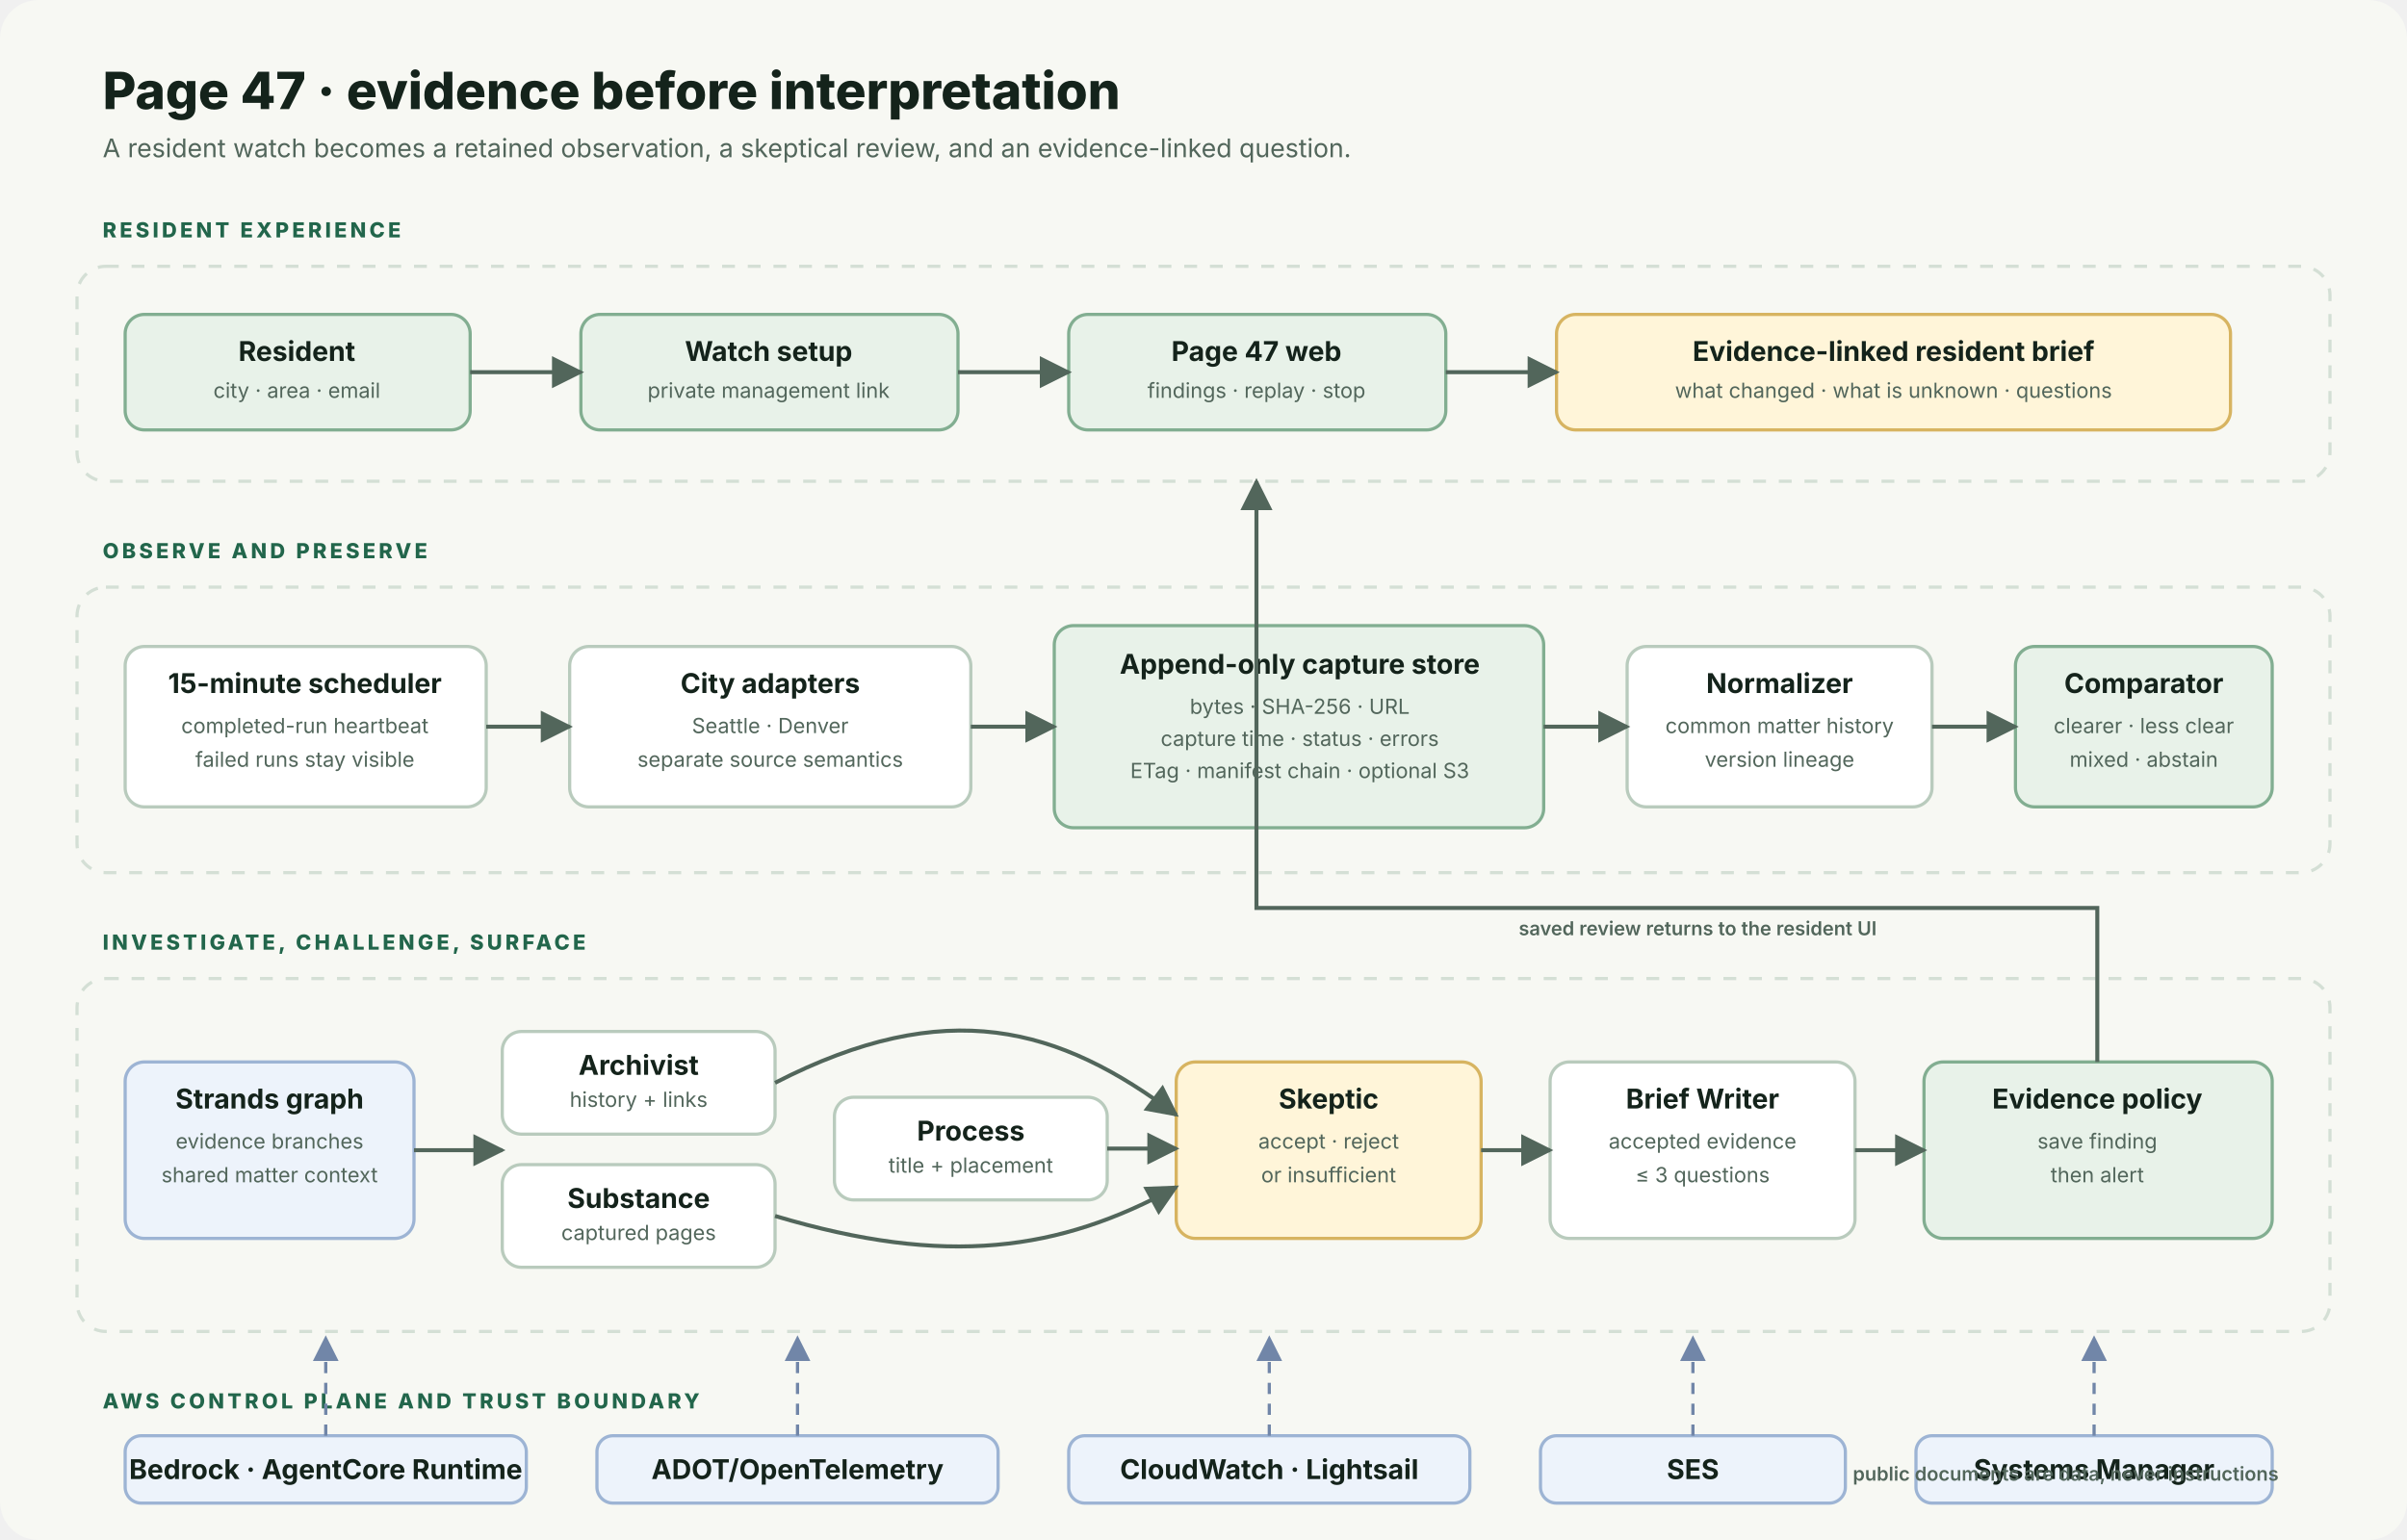
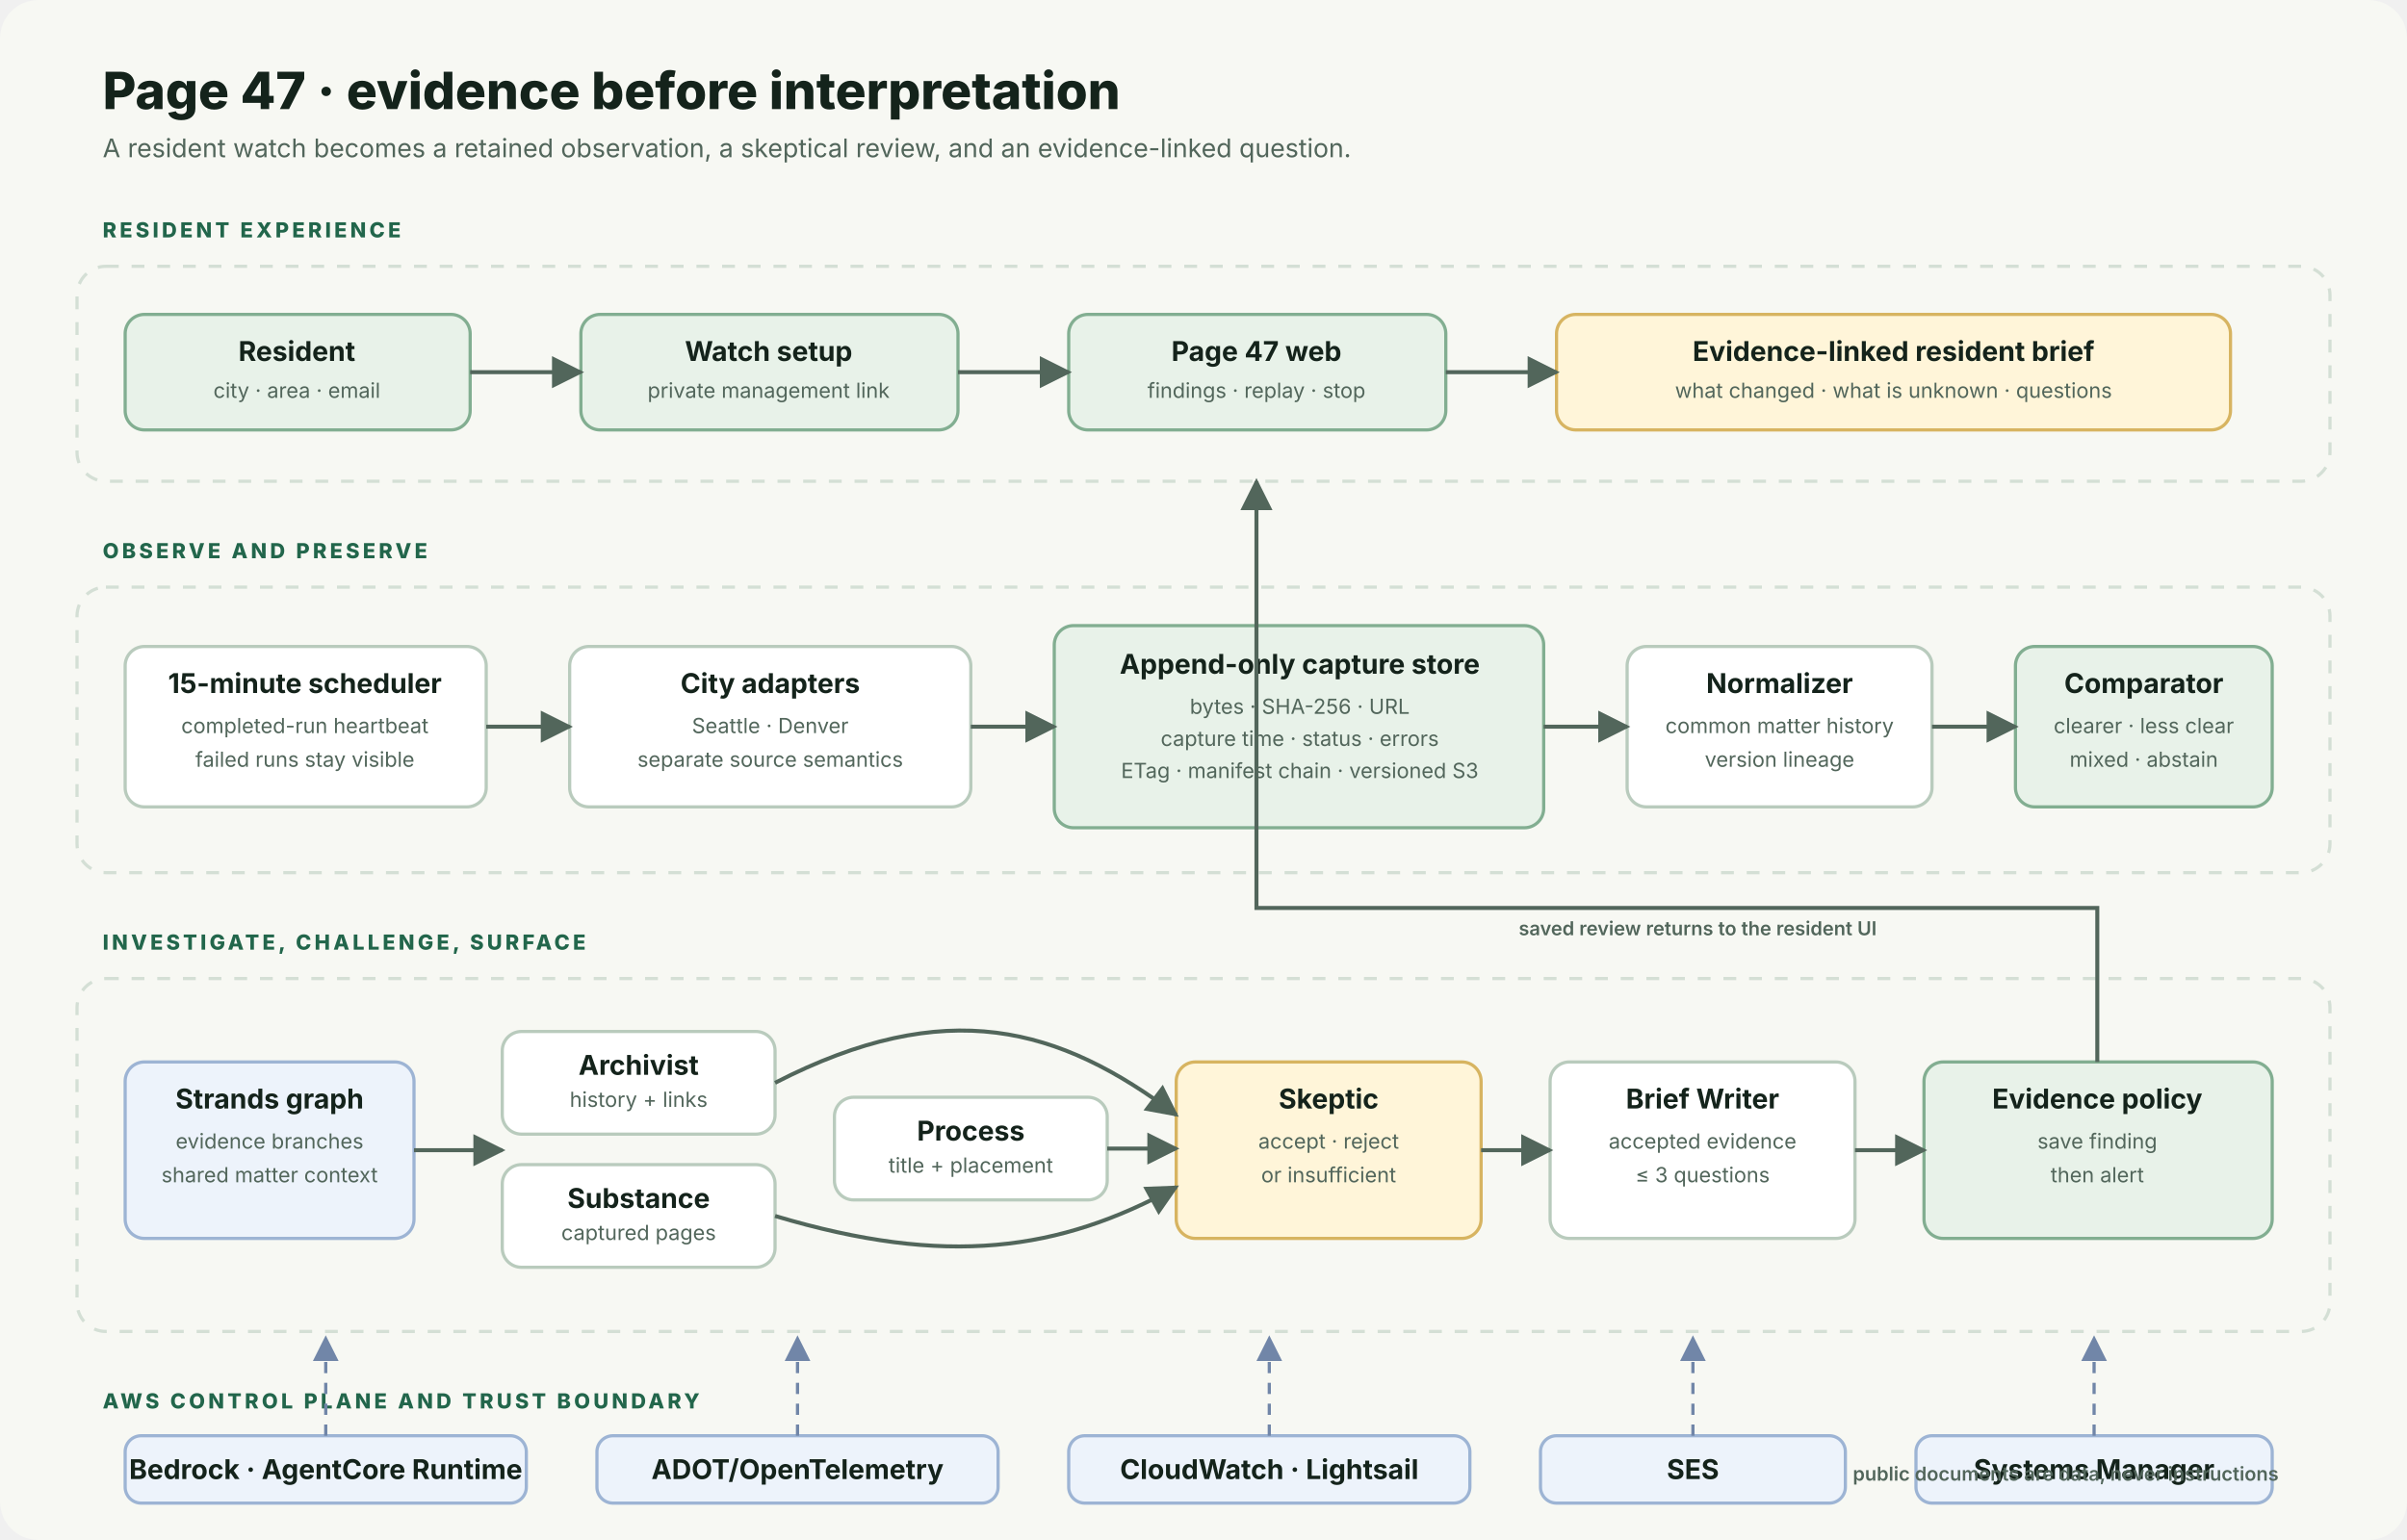
<svg xmlns="http://www.w3.org/2000/svg" width="1500" height="960" viewBox="0 0 1500 960" role="img" aria-labelledby="title desc">
  <defs>
    <marker id="arrow" viewBox="0 0 10 10" refX="9" refY="5" markerWidth="8" markerHeight="8" orient="auto-start-reverse">
      <path d="M 0 0 L 10 5 L 0 10 z" fill="#52665b" />
    </marker>
    <marker id="dashed-arrow" viewBox="0 0 10 10" refX="9" refY="5" markerWidth="8" markerHeight="8" orient="auto-start-reverse">
      <path d="M 0 0 L 10 5 L 0 10 z" fill="#7186a8" />
    </marker>
    <style>
      .bg { fill: #f7f8f3; }
      .title { fill: #14231b; font: 800 32px Inter, ui-sans-serif, system-ui, sans-serif; }
      .subtitle { fill: #52665b; font: 400 16px Inter, ui-sans-serif, system-ui, sans-serif; }
      .section { fill: #22664b; font: 800 13px Inter, ui-sans-serif, system-ui, sans-serif; letter-spacing: 2px; }
      .node { fill: #ffffff; stroke: #b9cbbd; stroke-width: 2; }
      .node-green { fill: #e8f2e9; stroke: #82ae91; stroke-width: 2; }
      .node-blue { fill: #edf3fb; stroke: #9db4d4; stroke-width: 2; }
      .node-amber { fill: #fff5d9; stroke: #d7b461; stroke-width: 2; }
      .node-title { fill: #14231b; font: 750 17px Inter, ui-sans-serif, system-ui, sans-serif; }
      .node-copy { fill: #52665b; font: 400 13px Inter, ui-sans-serif, system-ui, sans-serif; }
      .small { fill: #52665b; font: 600 12px Inter, ui-sans-serif, system-ui, sans-serif; }
      .arrow { fill: none; stroke: #52665b; stroke-width: 2.5; marker-end: url(#arrow); }
      .dashed { fill: none; stroke: #7186a8; stroke-width: 2; stroke-dasharray: 7 6; marker-end: url(#dashed-arrow); }
      .boundary { fill: none; stroke: #d4dfd5; stroke-width: 2; stroke-dasharray: 8 8; }
    </style>
  </defs>
  <rect class="bg" width="1500" height="960" rx="24" />
  <text class="title" x="64" y="68">Page 47 · evidence before interpretation</text>
  <text class="subtitle" x="64" y="98">A resident watch becomes a retained observation, a skeptical review, and an evidence-linked question.</text>
  <text class="section" x="64" y="148">RESIDENT EXPERIENCE</text>
  <rect class="boundary" x="48" y="166" width="1404" height="134" rx="18" />
  <rect class="node-green" x="78" y="196" width="215" height="72" rx="12" />
  <text class="node-title" x="185" y="225" text-anchor="middle">Resident</text>
  <text class="node-copy" x="185" y="248" text-anchor="middle">city · area · email</text>
  <rect class="node-green" x="362" y="196" width="235" height="72" rx="12" />
  <text class="node-title" x="479" y="225" text-anchor="middle">Watch setup</text>
  <text class="node-copy" x="479" y="248" text-anchor="middle">private management link</text>
  <rect class="node-green" x="666" y="196" width="235" height="72" rx="12" />
  <text class="node-title" x="783" y="225" text-anchor="middle">Page 47 web</text>
  <text class="node-copy" x="783" y="248" text-anchor="middle">findings · replay · stop</text>
  <rect class="node-amber" x="970" y="196" width="420" height="72" rx="12" />
  <text class="node-title" x="1180" y="225" text-anchor="middle">Evidence-linked resident brief</text>
  <text class="node-copy" x="1180" y="248" text-anchor="middle">what changed · what is unknown · questions</text>
  <path class="arrow" d="M293 232 H362" />
  <path class="arrow" d="M597 232 H666" />
  <path class="arrow" d="M901 232 H970" />
  <text class="section" x="64" y="348">OBSERVE AND PRESERVE</text>
  <rect class="boundary" x="48" y="366" width="1404" height="178" rx="18" />
  <rect class="node" x="78" y="403" width="225" height="100" rx="12" />
  <text class="node-title" x="190" y="432" text-anchor="middle">15-minute scheduler</text>
  <text class="node-copy" x="190" y="457" text-anchor="middle">completed-run heartbeat</text>
  <text class="node-copy" x="190" y="478" text-anchor="middle">failed runs stay visible</text>
  <rect class="node" x="355" y="403" width="250" height="100" rx="12" />
  <text class="node-title" x="480" y="432" text-anchor="middle">City adapters</text>
  <text class="node-copy" x="480" y="457" text-anchor="middle">Seattle · Denver</text>
  <text class="node-copy" x="480" y="478" text-anchor="middle">separate source semantics</text>
  <rect class="node-green" x="657" y="390" width="305" height="126" rx="12" />
  <text class="node-title" x="810" y="420" text-anchor="middle">Append-only capture store</text>
  <text class="node-copy" x="810" y="445" text-anchor="middle">bytes · SHA-256 · URL</text>
  <text class="node-copy" x="810" y="465" text-anchor="middle">capture time · status · errors</text>
-   <text class="node-copy" x="810" y="485" text-anchor="middle">ETag · manifest chain · optional S3</text>
+   <text class="node-copy" x="810" y="485" text-anchor="middle">ETag · manifest chain · versioned S3</text>
  <rect class="node" x="1014" y="403" width="190" height="100" rx="12" />
  <text class="node-title" x="1109" y="432" text-anchor="middle">Normalizer</text>
  <text class="node-copy" x="1109" y="457" text-anchor="middle">common matter history</text>
  <text class="node-copy" x="1109" y="478" text-anchor="middle">version lineage</text>
  <rect class="node-green" x="1256" y="403" width="160" height="100" rx="12" />
  <text class="node-title" x="1336" y="432" text-anchor="middle">Comparator</text>
  <text class="node-copy" x="1336" y="457" text-anchor="middle">clearer · less clear</text>
  <text class="node-copy" x="1336" y="478" text-anchor="middle">mixed · abstain</text>
  <path class="arrow" d="M303 453 H355" />
  <path class="arrow" d="M605 453 H657" />
  <path class="arrow" d="M962 453 H1014" />
  <path class="arrow" d="M1204 453 H1256" />
  <text class="section" x="64" y="592">INVESTIGATE, CHALLENGE, SURFACE</text>
  <rect class="boundary" x="48" y="610" width="1404" height="220" rx="18" />
  <rect class="node-blue" x="78" y="662" width="180" height="110" rx="12" />
  <text class="node-title" x="168" y="691" text-anchor="middle">Strands graph</text>
  <text class="node-copy" x="168" y="716" text-anchor="middle">evidence branches</text>
  <text class="node-copy" x="168" y="737" text-anchor="middle">shared matter context</text>
  <rect class="node" x="313" y="643" width="170" height="64" rx="12" />
  <text class="node-title" x="398" y="670" text-anchor="middle">Archivist</text>
  <text class="node-copy" x="398" y="690" text-anchor="middle">history + links</text>
  <rect class="node" x="313" y="726" width="170" height="64" rx="12" />
  <text class="node-title" x="398" y="753" text-anchor="middle">Substance</text>
  <text class="node-copy" x="398" y="773" text-anchor="middle">captured pages</text>
  <rect class="node" x="520" y="684" width="170" height="64" rx="12" />
  <text class="node-title" x="605" y="711" text-anchor="middle">Process</text>
  <text class="node-copy" x="605" y="731" text-anchor="middle">title + placement</text>
  <rect class="node-amber" x="733" y="662" width="190" height="110" rx="12" />
  <text class="node-title" x="828" y="691" text-anchor="middle">Skeptic</text>
  <text class="node-copy" x="828" y="716" text-anchor="middle">accept · reject</text>
  <text class="node-copy" x="828" y="737" text-anchor="middle">or insufficient</text>
  <rect class="node" x="966" y="662" width="190" height="110" rx="12" />
  <text class="node-title" x="1061" y="691" text-anchor="middle">Brief Writer</text>
  <text class="node-copy" x="1061" y="716" text-anchor="middle">accepted evidence</text>
  <text class="node-copy" x="1061" y="737" text-anchor="middle">≤ 3 questions</text>
  <rect class="node-green" x="1199" y="662" width="217" height="110" rx="12" />
  <text class="node-title" x="1307" y="691" text-anchor="middle">Evidence policy</text>
  <text class="node-copy" x="1307" y="716" text-anchor="middle">save finding</text>
  <text class="node-copy" x="1307" y="737" text-anchor="middle">then alert</text>
  <path class="arrow" d="M258 717 H313" />
  <path class="arrow" d="M483 675 C590 620 660 640 733 695" />
  <path class="arrow" d="M483 758 C590 790 660 780 733 740" />
  <path class="arrow" d="M690 716 H733" />
  <path class="arrow" d="M923 717 H966" />
  <path class="arrow" d="M1156 717 H1199" />
  <path class="arrow" d="M1307 662 V566 H783 V300" />
  <text class="small" x="1058" y="583" text-anchor="middle">saved review returns to the resident UI</text>
  <text class="section" x="64" y="878">AWS CONTROL PLANE AND TRUST BOUNDARY</text>
  <rect class="node-blue" x="78" y="895" width="250" height="42" rx="10" />
  <text class="node-title" x="203" y="922" text-anchor="middle" font-size="15">Bedrock · AgentCore Runtime</text>
  <rect class="node-blue" x="372" y="895" width="250" height="42" rx="10" />
  <text class="node-title" x="497" y="922" text-anchor="middle" font-size="15">ADOT/OpenTelemetry</text>
  <rect class="node-blue" x="666" y="895" width="250" height="42" rx="10" />
  <text class="node-title" x="791" y="922" text-anchor="middle" font-size="15">CloudWatch · Lightsail</text>
  <rect class="node-blue" x="960" y="895" width="190" height="42" rx="10" />
  <text class="node-title" x="1055" y="922" text-anchor="middle" font-size="15">SES</text>
  <rect class="node-blue" x="1194" y="895" width="222" height="42" rx="10" />
  <text class="node-title" x="1305" y="922" text-anchor="middle" font-size="15">Systems Manager</text>
  <path class="dashed" d="M203 895 V834" />
  <path class="dashed" d="M497 895 V834" />
  <path class="dashed" d="M791 895 V834" />
  <path class="dashed" d="M1055 895 V834" />
  <path class="dashed" d="M1305 895 V834" />
  <text class="small" x="1420" y="923" text-anchor="end">public documents are data, never instructions</text>
</svg>
